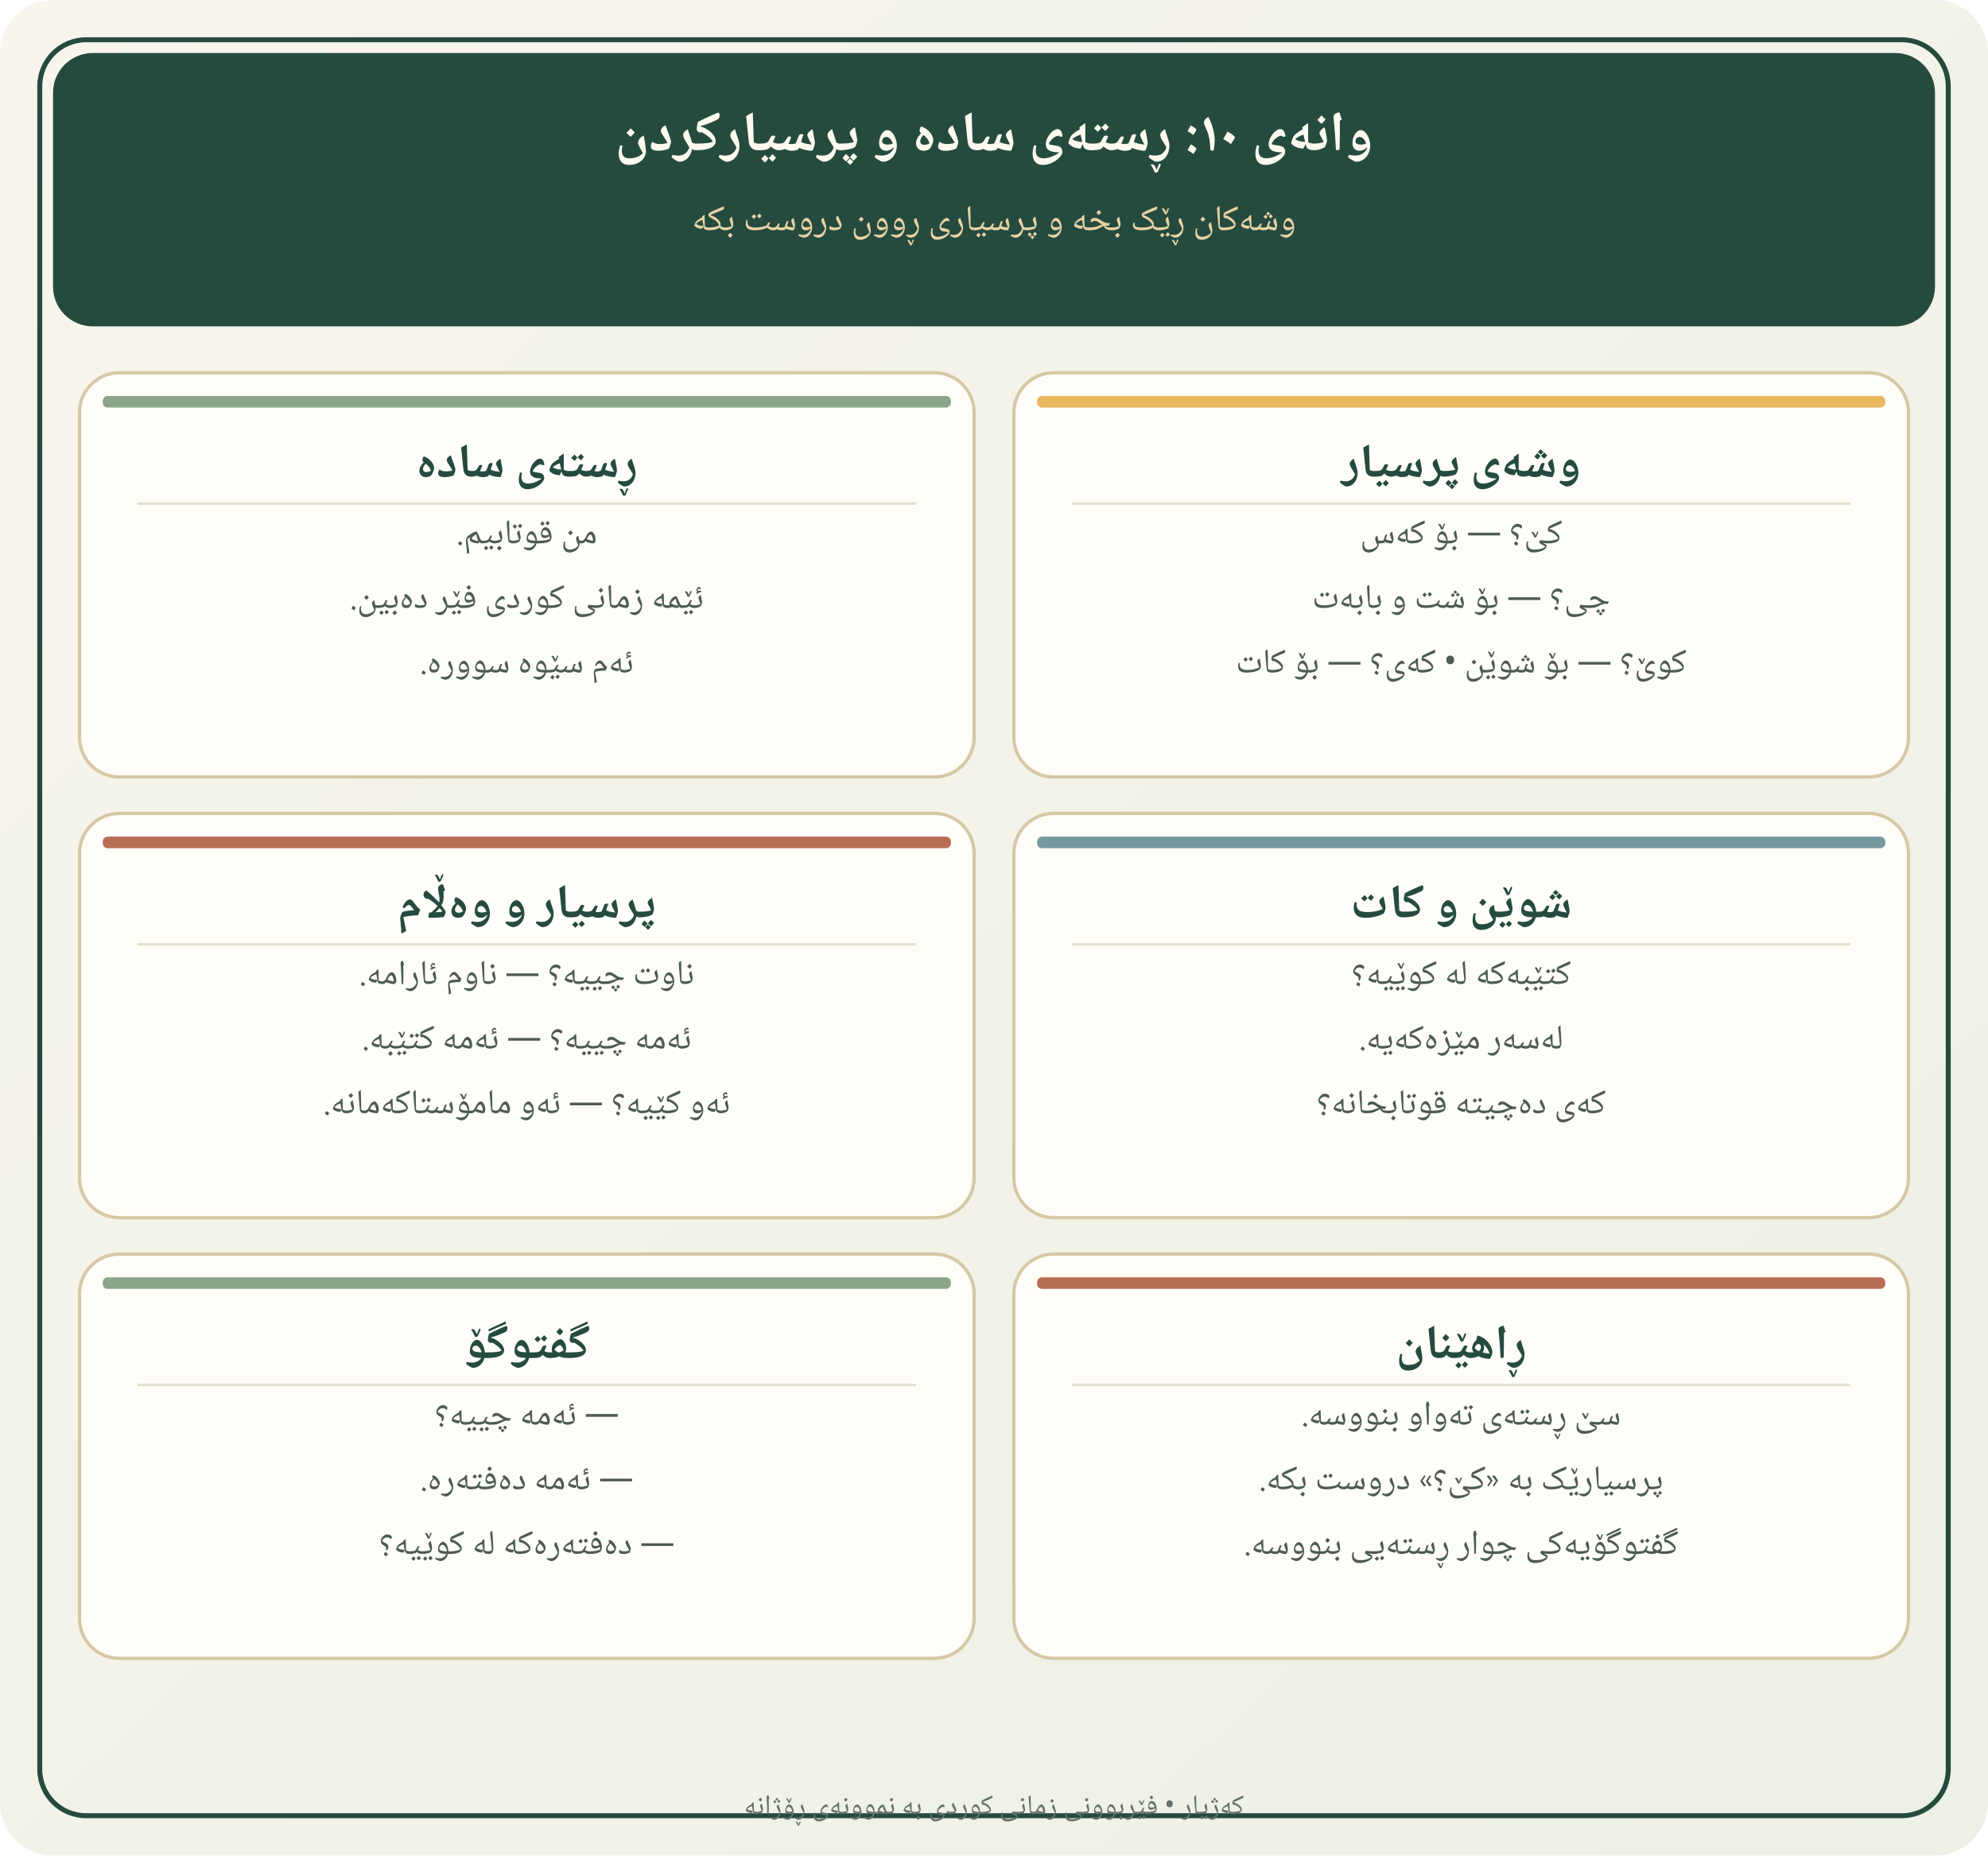
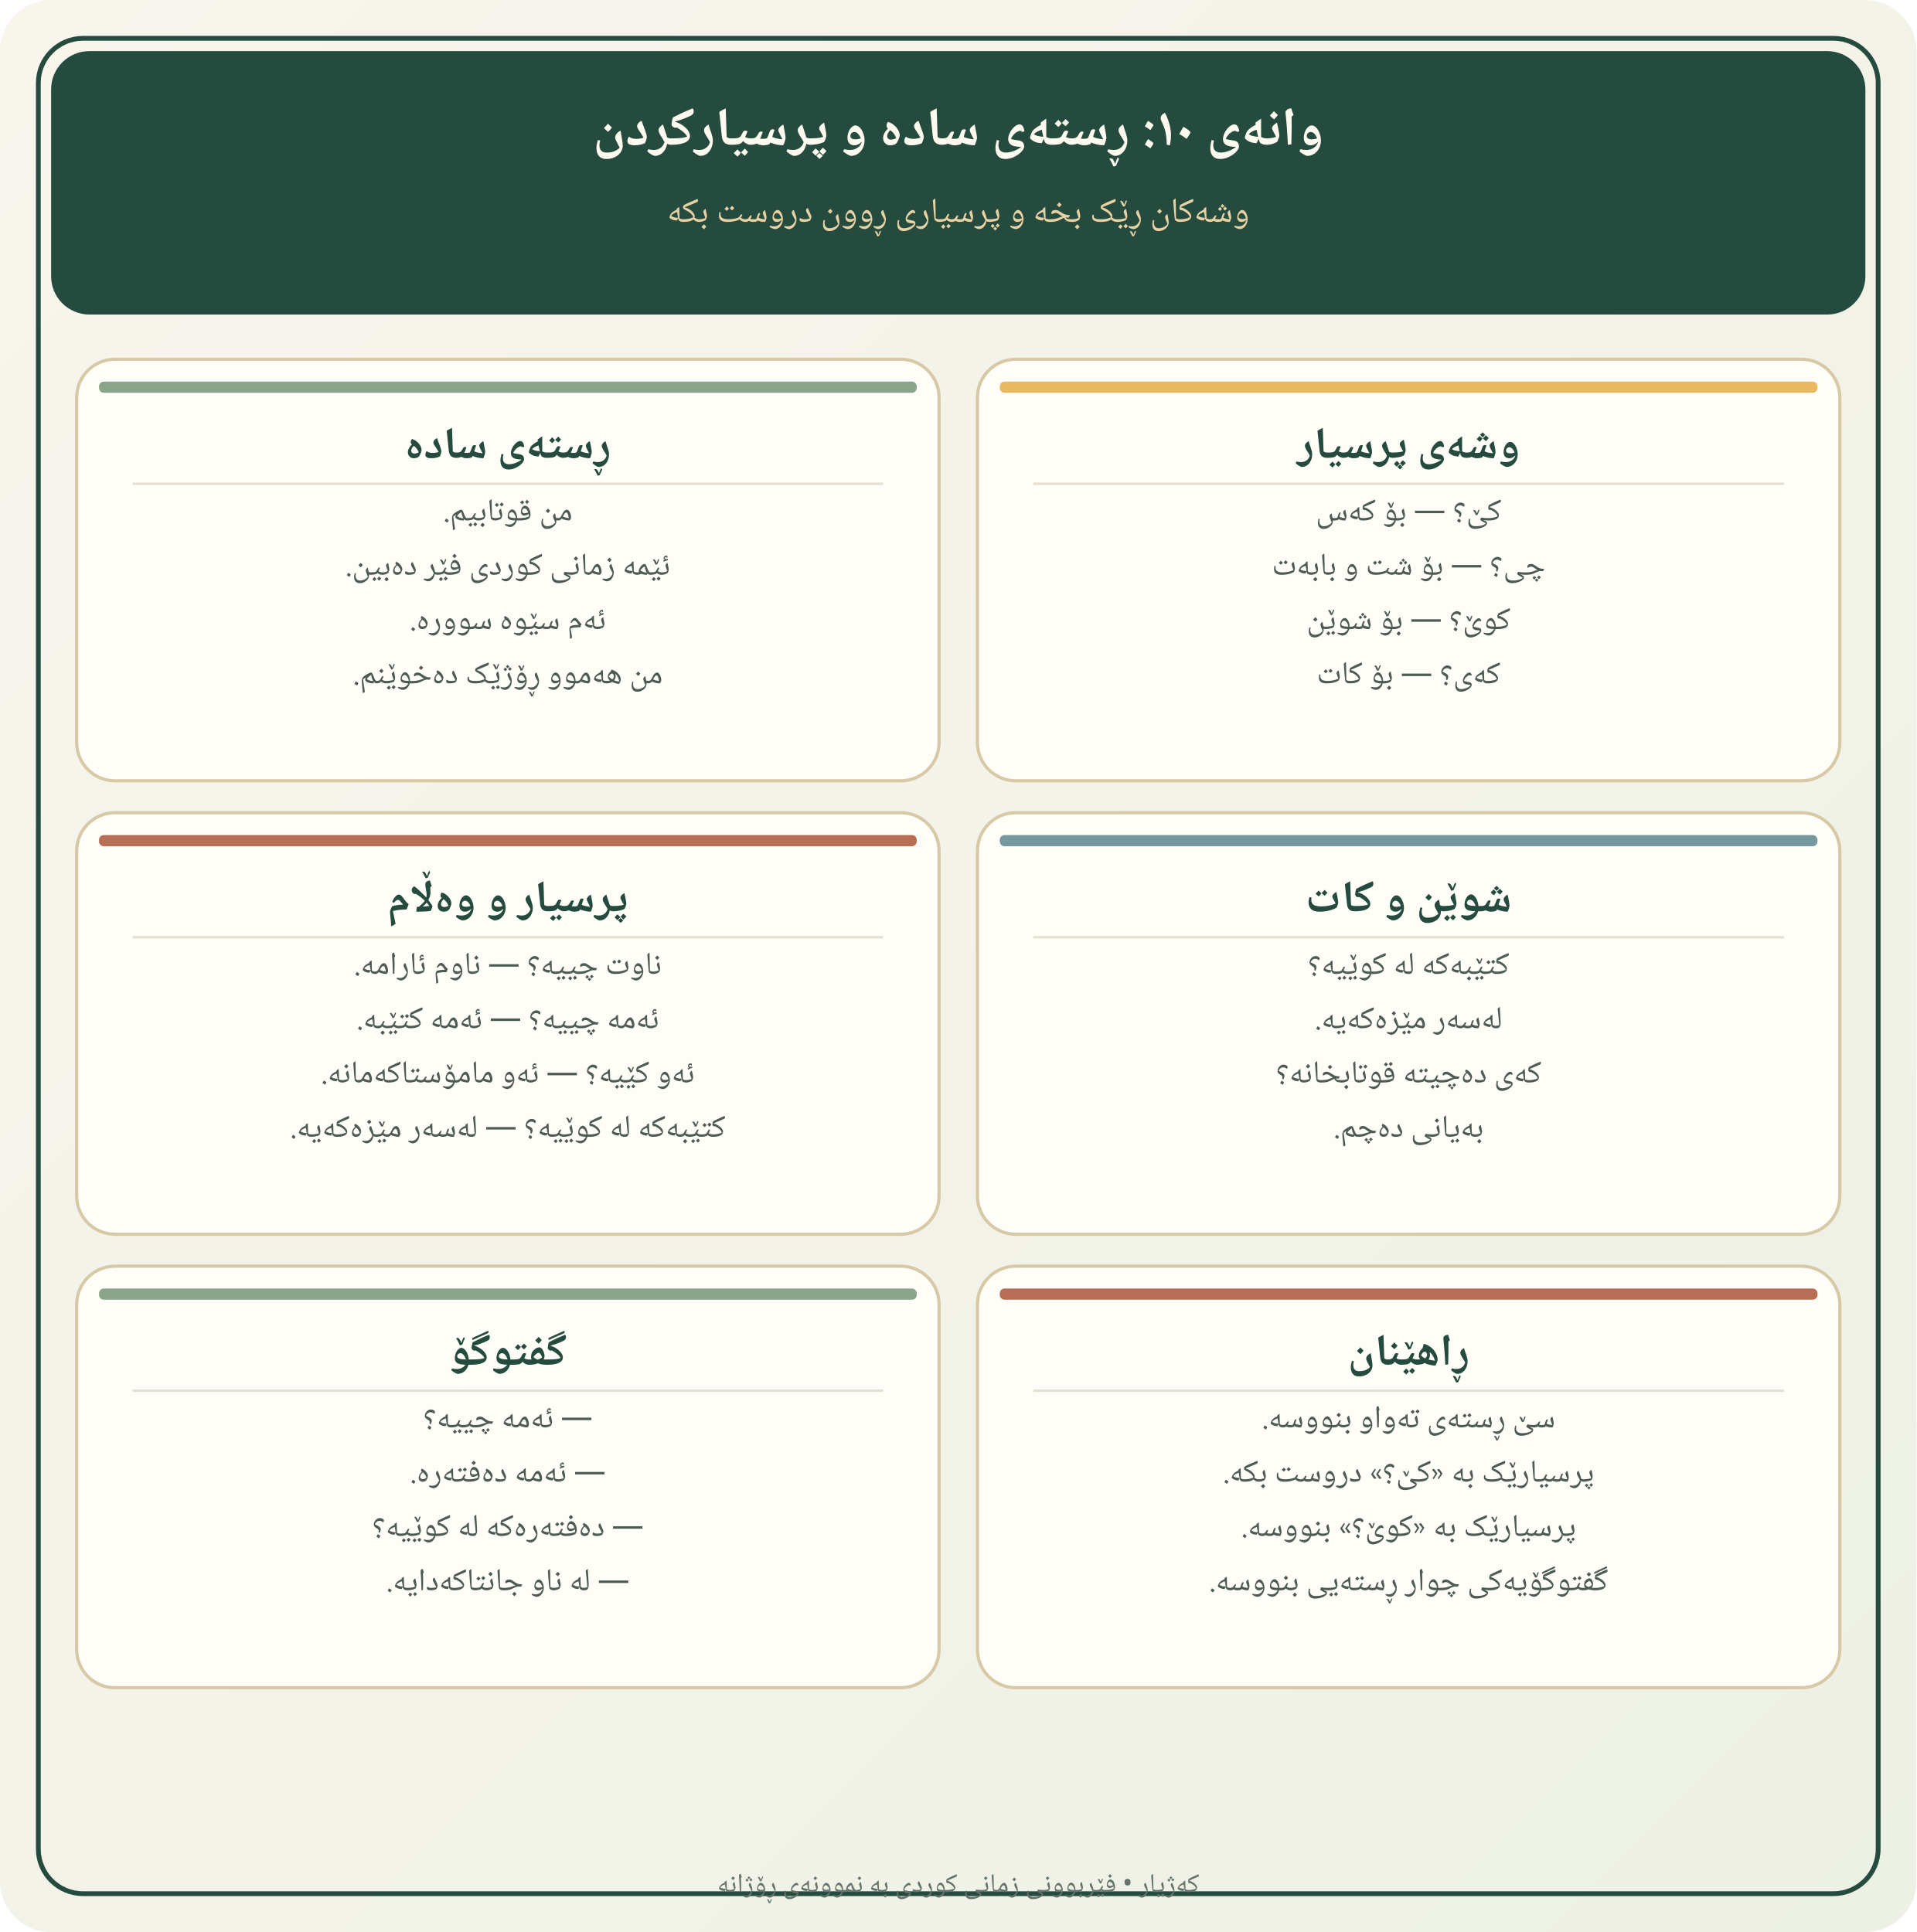
- <svg xmlns="http://www.w3.org/2000/svg" width="1200" height="1120" viewBox="0 0 1200 1120" role="img" aria-label="وانەی ١٠: ڕستەی سادە و پرسیارکردن">
+ <svg xmlns="http://www.w3.org/2000/svg" width="1200" height="1210" viewBox="0 0 1200 1210" role="img" aria-label="وانەی ١٠: ڕستەی سادە و پرسیارکردن">
  <defs>
    <linearGradient id="bg" x1="0" y1="0" x2="1" y2="1">
      <stop offset="0" stop-color="#f8f5ed" />
      <stop offset="1" stop-color="#edf0e5" />
    </linearGradient>
  </defs>
-   <rect width="1200" height="1120" rx="32" fill="url(#bg)" />
-   <rect x="24" y="24" width="1152" height="1072" rx="28" fill="none" stroke="#254b3f" stroke-width="3" />
+   <rect width="1200" height="1210" rx="32" fill="url(#bg)" />
+   <rect x="24" y="24" width="1152" height="1162" rx="28" fill="none" stroke="#254b3f" stroke-width="3" />
  <rect x="32" y="32" width="1136" height="165" rx="24" fill="#254b3f" />
  <text x="600" y="91" text-anchor="middle" direction="rtl" unicode-bidi="plaintext" font-family="Noto Naskh Arabic, Noto Sans Arabic, sans-serif" font-size="34" font-weight="700" fill="#fffaf0">وانەی ١٠: ڕستەی سادە و پرسیارکردن</text>
  <text x="600" y="139" text-anchor="middle" direction="rtl" unicode-bidi="plaintext" font-family="Noto Naskh Arabic, Noto Sans Arabic, sans-serif" font-size="22" fill="#e8d2a4">وشەکان ڕێک بخە و پرسیاری ڕوون دروست بکە</text>
  <g>
-     <rect x="48" y="225" width="540" height="244" rx="24" fill="#fffdf8" stroke="#d7c8a6" stroke-width="2" />
+     <rect x="48" y="225" width="540" height="264" rx="24" fill="#fffdf8" stroke="#d7c8a6" stroke-width="2" />
    <rect x="62" y="239" width="512" height="7" rx="3" fill="#8ba58a" />
-     <text x="318" y="288" text-anchor="middle" direction="rtl" unicode-bidi="plaintext" font-family="Noto Naskh Arabic, Noto Sans Arabic, sans-serif" font-size="29" font-weight="700" fill="#254b3f">ڕستەی سادە</text>
-     <path d="M83 304 H553" stroke="#e5dfd1" stroke-width="1.5" />
-     <text x="318" y="328" text-anchor="middle" direction="rtl" unicode-bidi="plaintext" font-family="Noto Naskh Arabic, Noto Sans Arabic, sans-serif" font-size="21" fill="#4c5b53">من قوتابیم.</text>
-     <text x="318" y="367" text-anchor="middle" direction="rtl" unicode-bidi="plaintext" font-family="Noto Naskh Arabic, Noto Sans Arabic, sans-serif" font-size="21" fill="#4c5b53">ئێمە زمانی کوردی فێر دەبین.</text>
-     <text x="318" y="406" text-anchor="middle" direction="rtl" unicode-bidi="plaintext" font-family="Noto Naskh Arabic, Noto Sans Arabic, sans-serif" font-size="21" fill="#4c5b53">ئەم سێوە سوورە.</text>
+     <text x="318" y="287" text-anchor="middle" direction="rtl" unicode-bidi="plaintext" font-family="Noto Naskh Arabic, Noto Sans Arabic, sans-serif" font-size="28" font-weight="700" fill="#254b3f">ڕستەی سادە</text>
+     <path d="M83 303 H553" stroke="#e5dfd1" stroke-width="1.5" />
+     <text x="318" y="326" text-anchor="middle" direction="rtl" unicode-bidi="plaintext" font-family="Noto Naskh Arabic, Noto Sans Arabic, sans-serif" font-size="20" fill="#4c5b53">من قوتابیم.</text>
+     <text x="318" y="360" text-anchor="middle" direction="rtl" unicode-bidi="plaintext" font-family="Noto Naskh Arabic, Noto Sans Arabic, sans-serif" font-size="20" fill="#4c5b53">ئێمە زمانی کوردی فێر دەبین.</text>
+     <text x="318" y="394" text-anchor="middle" direction="rtl" unicode-bidi="plaintext" font-family="Noto Naskh Arabic, Noto Sans Arabic, sans-serif" font-size="20" fill="#4c5b53">ئەم سێوە سوورە.</text>
+     <text x="318" y="428" text-anchor="middle" direction="rtl" unicode-bidi="plaintext" font-family="Noto Naskh Arabic, Noto Sans Arabic, sans-serif" font-size="20" fill="#4c5b53">من هەموو ڕۆژێک دەخوێنم.</text>
  </g>
  <g>
-     <rect x="612" y="225" width="540" height="244" rx="24" fill="#fffdf8" stroke="#d7c8a6" stroke-width="2" />
+     <rect x="612" y="225" width="540" height="264" rx="24" fill="#fffdf8" stroke="#d7c8a6" stroke-width="2" />
    <rect x="626" y="239" width="512" height="7" rx="3" fill="#e9b85f" />
-     <text x="882" y="288" text-anchor="middle" direction="rtl" unicode-bidi="plaintext" font-family="Noto Naskh Arabic, Noto Sans Arabic, sans-serif" font-size="29" font-weight="700" fill="#254b3f">وشەی پرسیار</text>
-     <path d="M647 304 H1117" stroke="#e5dfd1" stroke-width="1.5" />
-     <text x="882" y="328" text-anchor="middle" direction="rtl" unicode-bidi="plaintext" font-family="Noto Naskh Arabic, Noto Sans Arabic, sans-serif" font-size="21" fill="#4c5b53">کێ؟ — بۆ کەس</text>
-     <text x="882" y="367" text-anchor="middle" direction="rtl" unicode-bidi="plaintext" font-family="Noto Naskh Arabic, Noto Sans Arabic, sans-serif" font-size="21" fill="#4c5b53">چی؟ — بۆ شت و بابەت</text>
-     <text x="882" y="406" text-anchor="middle" direction="rtl" unicode-bidi="plaintext" font-family="Noto Naskh Arabic, Noto Sans Arabic, sans-serif" font-size="21" fill="#4c5b53">کوێ؟ — بۆ شوێن • کەی؟ — بۆ کات</text>
+     <text x="882" y="287" text-anchor="middle" direction="rtl" unicode-bidi="plaintext" font-family="Noto Naskh Arabic, Noto Sans Arabic, sans-serif" font-size="28" font-weight="700" fill="#254b3f">وشەی پرسیار</text>
+     <path d="M647 303 H1117" stroke="#e5dfd1" stroke-width="1.5" />
+     <text x="882" y="326" text-anchor="middle" direction="rtl" unicode-bidi="plaintext" font-family="Noto Naskh Arabic, Noto Sans Arabic, sans-serif" font-size="20" fill="#4c5b53">کێ؟ — بۆ کەس</text>
+     <text x="882" y="360" text-anchor="middle" direction="rtl" unicode-bidi="plaintext" font-family="Noto Naskh Arabic, Noto Sans Arabic, sans-serif" font-size="20" fill="#4c5b53">چی؟ — بۆ شت و بابەت</text>
+     <text x="882" y="394" text-anchor="middle" direction="rtl" unicode-bidi="plaintext" font-family="Noto Naskh Arabic, Noto Sans Arabic, sans-serif" font-size="20" fill="#4c5b53">کوێ؟ — بۆ شوێن</text>
+     <text x="882" y="428" text-anchor="middle" direction="rtl" unicode-bidi="plaintext" font-family="Noto Naskh Arabic, Noto Sans Arabic, sans-serif" font-size="20" fill="#4c5b53">کەی؟ — بۆ کات</text>
  </g>
  <g>
-     <rect x="48" y="491" width="540" height="244" rx="24" fill="#fffdf8" stroke="#d7c8a6" stroke-width="2" />
-     <rect x="62" y="505" width="512" height="7" rx="3" fill="#b86d55" />
-     <text x="318" y="554" text-anchor="middle" direction="rtl" unicode-bidi="plaintext" font-family="Noto Naskh Arabic, Noto Sans Arabic, sans-serif" font-size="29" font-weight="700" fill="#254b3f">پرسیار و وەڵام</text>
-     <path d="M83 570 H553" stroke="#e5dfd1" stroke-width="1.5" />
-     <text x="318" y="594" text-anchor="middle" direction="rtl" unicode-bidi="plaintext" font-family="Noto Naskh Arabic, Noto Sans Arabic, sans-serif" font-size="21" fill="#4c5b53">ناوت چییە؟ — ناوم ئارامە.</text>
-     <text x="318" y="633" text-anchor="middle" direction="rtl" unicode-bidi="plaintext" font-family="Noto Naskh Arabic, Noto Sans Arabic, sans-serif" font-size="21" fill="#4c5b53">ئەمە چییە؟ — ئەمە کتێبە.</text>
-     <text x="318" y="672" text-anchor="middle" direction="rtl" unicode-bidi="plaintext" font-family="Noto Naskh Arabic, Noto Sans Arabic, sans-serif" font-size="21" fill="#4c5b53">ئەو کێیە؟ — ئەو مامۆستاکەمانە.</text>
+     <rect x="48" y="509" width="540" height="264" rx="24" fill="#fffdf8" stroke="#d7c8a6" stroke-width="2" />
+     <rect x="62" y="523" width="512" height="7" rx="3" fill="#b86d55" />
+     <text x="318" y="571" text-anchor="middle" direction="rtl" unicode-bidi="plaintext" font-family="Noto Naskh Arabic, Noto Sans Arabic, sans-serif" font-size="28" font-weight="700" fill="#254b3f">پرسیار و وەڵام</text>
+     <path d="M83 587 H553" stroke="#e5dfd1" stroke-width="1.5" />
+     <text x="318" y="610" text-anchor="middle" direction="rtl" unicode-bidi="plaintext" font-family="Noto Naskh Arabic, Noto Sans Arabic, sans-serif" font-size="20" fill="#4c5b53">ناوت چییە؟ — ناوم ئارامە.</text>
+     <text x="318" y="644" text-anchor="middle" direction="rtl" unicode-bidi="plaintext" font-family="Noto Naskh Arabic, Noto Sans Arabic, sans-serif" font-size="20" fill="#4c5b53">ئەمە چییە؟ — ئەمە کتێبە.</text>
+     <text x="318" y="678" text-anchor="middle" direction="rtl" unicode-bidi="plaintext" font-family="Noto Naskh Arabic, Noto Sans Arabic, sans-serif" font-size="20" fill="#4c5b53">ئەو کێیە؟ — ئەو مامۆستاکەمانە.</text>
+     <text x="318" y="712" text-anchor="middle" direction="rtl" unicode-bidi="plaintext" font-family="Noto Naskh Arabic, Noto Sans Arabic, sans-serif" font-size="20" fill="#4c5b53">کتێبەکە لە کوێیە؟ — لەسەر مێزەکەیە.</text>
  </g>
  <g>
-     <rect x="612" y="491" width="540" height="244" rx="24" fill="#fffdf8" stroke="#d7c8a6" stroke-width="2" />
-     <rect x="626" y="505" width="512" height="7" rx="3" fill="#7699a0" />
-     <text x="882" y="554" text-anchor="middle" direction="rtl" unicode-bidi="plaintext" font-family="Noto Naskh Arabic, Noto Sans Arabic, sans-serif" font-size="29" font-weight="700" fill="#254b3f">شوێن و کات</text>
-     <path d="M647 570 H1117" stroke="#e5dfd1" stroke-width="1.5" />
-     <text x="882" y="594" text-anchor="middle" direction="rtl" unicode-bidi="plaintext" font-family="Noto Naskh Arabic, Noto Sans Arabic, sans-serif" font-size="21" fill="#4c5b53">کتێبەکە لە کوێیە؟</text>
-     <text x="882" y="633" text-anchor="middle" direction="rtl" unicode-bidi="plaintext" font-family="Noto Naskh Arabic, Noto Sans Arabic, sans-serif" font-size="21" fill="#4c5b53">لەسەر مێزەکەیە.</text>
-     <text x="882" y="672" text-anchor="middle" direction="rtl" unicode-bidi="plaintext" font-family="Noto Naskh Arabic, Noto Sans Arabic, sans-serif" font-size="21" fill="#4c5b53">کەی دەچیتە قوتابخانە؟</text>
+     <rect x="612" y="509" width="540" height="264" rx="24" fill="#fffdf8" stroke="#d7c8a6" stroke-width="2" />
+     <rect x="626" y="523" width="512" height="7" rx="3" fill="#7699a0" />
+     <text x="882" y="571" text-anchor="middle" direction="rtl" unicode-bidi="plaintext" font-family="Noto Naskh Arabic, Noto Sans Arabic, sans-serif" font-size="28" font-weight="700" fill="#254b3f">شوێن و کات</text>
+     <path d="M647 587 H1117" stroke="#e5dfd1" stroke-width="1.5" />
+     <text x="882" y="610" text-anchor="middle" direction="rtl" unicode-bidi="plaintext" font-family="Noto Naskh Arabic, Noto Sans Arabic, sans-serif" font-size="20" fill="#4c5b53">کتێبەکە لە کوێیە؟</text>
+     <text x="882" y="644" text-anchor="middle" direction="rtl" unicode-bidi="plaintext" font-family="Noto Naskh Arabic, Noto Sans Arabic, sans-serif" font-size="20" fill="#4c5b53">لەسەر مێزەکەیە.</text>
+     <text x="882" y="678" text-anchor="middle" direction="rtl" unicode-bidi="plaintext" font-family="Noto Naskh Arabic, Noto Sans Arabic, sans-serif" font-size="20" fill="#4c5b53">کەی دەچیتە قوتابخانە؟</text>
+     <text x="882" y="712" text-anchor="middle" direction="rtl" unicode-bidi="plaintext" font-family="Noto Naskh Arabic, Noto Sans Arabic, sans-serif" font-size="20" fill="#4c5b53">بەیانی دەچم.</text>
  </g>
  <g>
-     <rect x="48" y="757" width="540" height="244" rx="24" fill="#fffdf8" stroke="#d7c8a6" stroke-width="2" />
-     <rect x="62" y="771" width="512" height="7" rx="3" fill="#8ba58a" />
-     <text x="318" y="820" text-anchor="middle" direction="rtl" unicode-bidi="plaintext" font-family="Noto Naskh Arabic, Noto Sans Arabic, sans-serif" font-size="29" font-weight="700" fill="#254b3f">گفتوگۆ</text>
-     <path d="M83 836 H553" stroke="#e5dfd1" stroke-width="1.5" />
-     <text x="318" y="860" text-anchor="middle" direction="rtl" unicode-bidi="plaintext" font-family="Noto Naskh Arabic, Noto Sans Arabic, sans-serif" font-size="21" fill="#4c5b53">— ئەمە چییە؟</text>
-     <text x="318" y="899" text-anchor="middle" direction="rtl" unicode-bidi="plaintext" font-family="Noto Naskh Arabic, Noto Sans Arabic, sans-serif" font-size="21" fill="#4c5b53">— ئەمە دەفتەرە.</text>
-     <text x="318" y="938" text-anchor="middle" direction="rtl" unicode-bidi="plaintext" font-family="Noto Naskh Arabic, Noto Sans Arabic, sans-serif" font-size="21" fill="#4c5b53">— دەفتەرەکە لە کوێیە؟</text>
+     <rect x="48" y="793" width="540" height="264" rx="24" fill="#fffdf8" stroke="#d7c8a6" stroke-width="2" />
+     <rect x="62" y="807" width="512" height="7" rx="3" fill="#8ba58a" />
+     <text x="318" y="855" text-anchor="middle" direction="rtl" unicode-bidi="plaintext" font-family="Noto Naskh Arabic, Noto Sans Arabic, sans-serif" font-size="28" font-weight="700" fill="#254b3f">گفتوگۆ</text>
+     <path d="M83 871 H553" stroke="#e5dfd1" stroke-width="1.5" />
+     <text x="318" y="894" text-anchor="middle" direction="rtl" unicode-bidi="plaintext" font-family="Noto Naskh Arabic, Noto Sans Arabic, sans-serif" font-size="20" fill="#4c5b53">— ئەمە چییە؟</text>
+     <text x="318" y="928" text-anchor="middle" direction="rtl" unicode-bidi="plaintext" font-family="Noto Naskh Arabic, Noto Sans Arabic, sans-serif" font-size="20" fill="#4c5b53">— ئەمە دەفتەرە.</text>
+     <text x="318" y="962" text-anchor="middle" direction="rtl" unicode-bidi="plaintext" font-family="Noto Naskh Arabic, Noto Sans Arabic, sans-serif" font-size="20" fill="#4c5b53">— دەفتەرەکە لە کوێیە؟</text>
+     <text x="318" y="996" text-anchor="middle" direction="rtl" unicode-bidi="plaintext" font-family="Noto Naskh Arabic, Noto Sans Arabic, sans-serif" font-size="20" fill="#4c5b53">— لە ناو جانتاکەدایە.</text>
  </g>
  <g>
-     <rect x="612" y="757" width="540" height="244" rx="24" fill="#fffdf8" stroke="#d7c8a6" stroke-width="2" />
-     <rect x="626" y="771" width="512" height="7" rx="3" fill="#b86d55" />
-     <text x="882" y="820" text-anchor="middle" direction="rtl" unicode-bidi="plaintext" font-family="Noto Naskh Arabic, Noto Sans Arabic, sans-serif" font-size="29" font-weight="700" fill="#254b3f">ڕاهێنان</text>
-     <path d="M647 836 H1117" stroke="#e5dfd1" stroke-width="1.5" />
-     <text x="882" y="860" text-anchor="middle" direction="rtl" unicode-bidi="plaintext" font-family="Noto Naskh Arabic, Noto Sans Arabic, sans-serif" font-size="21" fill="#4c5b53">سێ ڕستەی تەواو بنووسە.</text>
-     <text x="882" y="899" text-anchor="middle" direction="rtl" unicode-bidi="plaintext" font-family="Noto Naskh Arabic, Noto Sans Arabic, sans-serif" font-size="21" fill="#4c5b53">پرسیارێک بە «کێ؟» دروست بکە.</text>
-     <text x="882" y="938" text-anchor="middle" direction="rtl" unicode-bidi="plaintext" font-family="Noto Naskh Arabic, Noto Sans Arabic, sans-serif" font-size="21" fill="#4c5b53">گفتوگۆیەکی چوار ڕستەیی بنووسە.</text>
+     <rect x="612" y="793" width="540" height="264" rx="24" fill="#fffdf8" stroke="#d7c8a6" stroke-width="2" />
+     <rect x="626" y="807" width="512" height="7" rx="3" fill="#b86d55" />
+     <text x="882" y="855" text-anchor="middle" direction="rtl" unicode-bidi="plaintext" font-family="Noto Naskh Arabic, Noto Sans Arabic, sans-serif" font-size="28" font-weight="700" fill="#254b3f">ڕاهێنان</text>
+     <path d="M647 871 H1117" stroke="#e5dfd1" stroke-width="1.5" />
+     <text x="882" y="894" text-anchor="middle" direction="rtl" unicode-bidi="plaintext" font-family="Noto Naskh Arabic, Noto Sans Arabic, sans-serif" font-size="20" fill="#4c5b53">سێ ڕستەی تەواو بنووسە.</text>
+     <text x="882" y="928" text-anchor="middle" direction="rtl" unicode-bidi="plaintext" font-family="Noto Naskh Arabic, Noto Sans Arabic, sans-serif" font-size="20" fill="#4c5b53">پرسیارێک بە «کێ؟» دروست بکە.</text>
+     <text x="882" y="962" text-anchor="middle" direction="rtl" unicode-bidi="plaintext" font-family="Noto Naskh Arabic, Noto Sans Arabic, sans-serif" font-size="20" fill="#4c5b53">پرسیارێک بە «کوێ؟» بنووسە.</text>
+     <text x="882" y="996" text-anchor="middle" direction="rtl" unicode-bidi="plaintext" font-family="Noto Naskh Arabic, Noto Sans Arabic, sans-serif" font-size="20" fill="#4c5b53">گفتوگۆیەکی چوار ڕستەیی بنووسە.</text>
  </g>
-   <text x="600" y="1095" text-anchor="middle" direction="rtl" unicode-bidi="plaintext" font-family="Noto Naskh Arabic, Noto Sans Arabic, sans-serif" font-size="17" fill="#64736b">کەژیار • فێربوونی زمانی کوردی بە نموونەی ڕۆژانە</text>
+   <text x="600" y="1185" text-anchor="middle" direction="rtl" unicode-bidi="plaintext" font-family="Noto Naskh Arabic, Noto Sans Arabic, sans-serif" font-size="17" fill="#64736b">کەژیار • فێربوونی زمانی کوردی بە نموونەی ڕۆژانە</text>
</svg>
